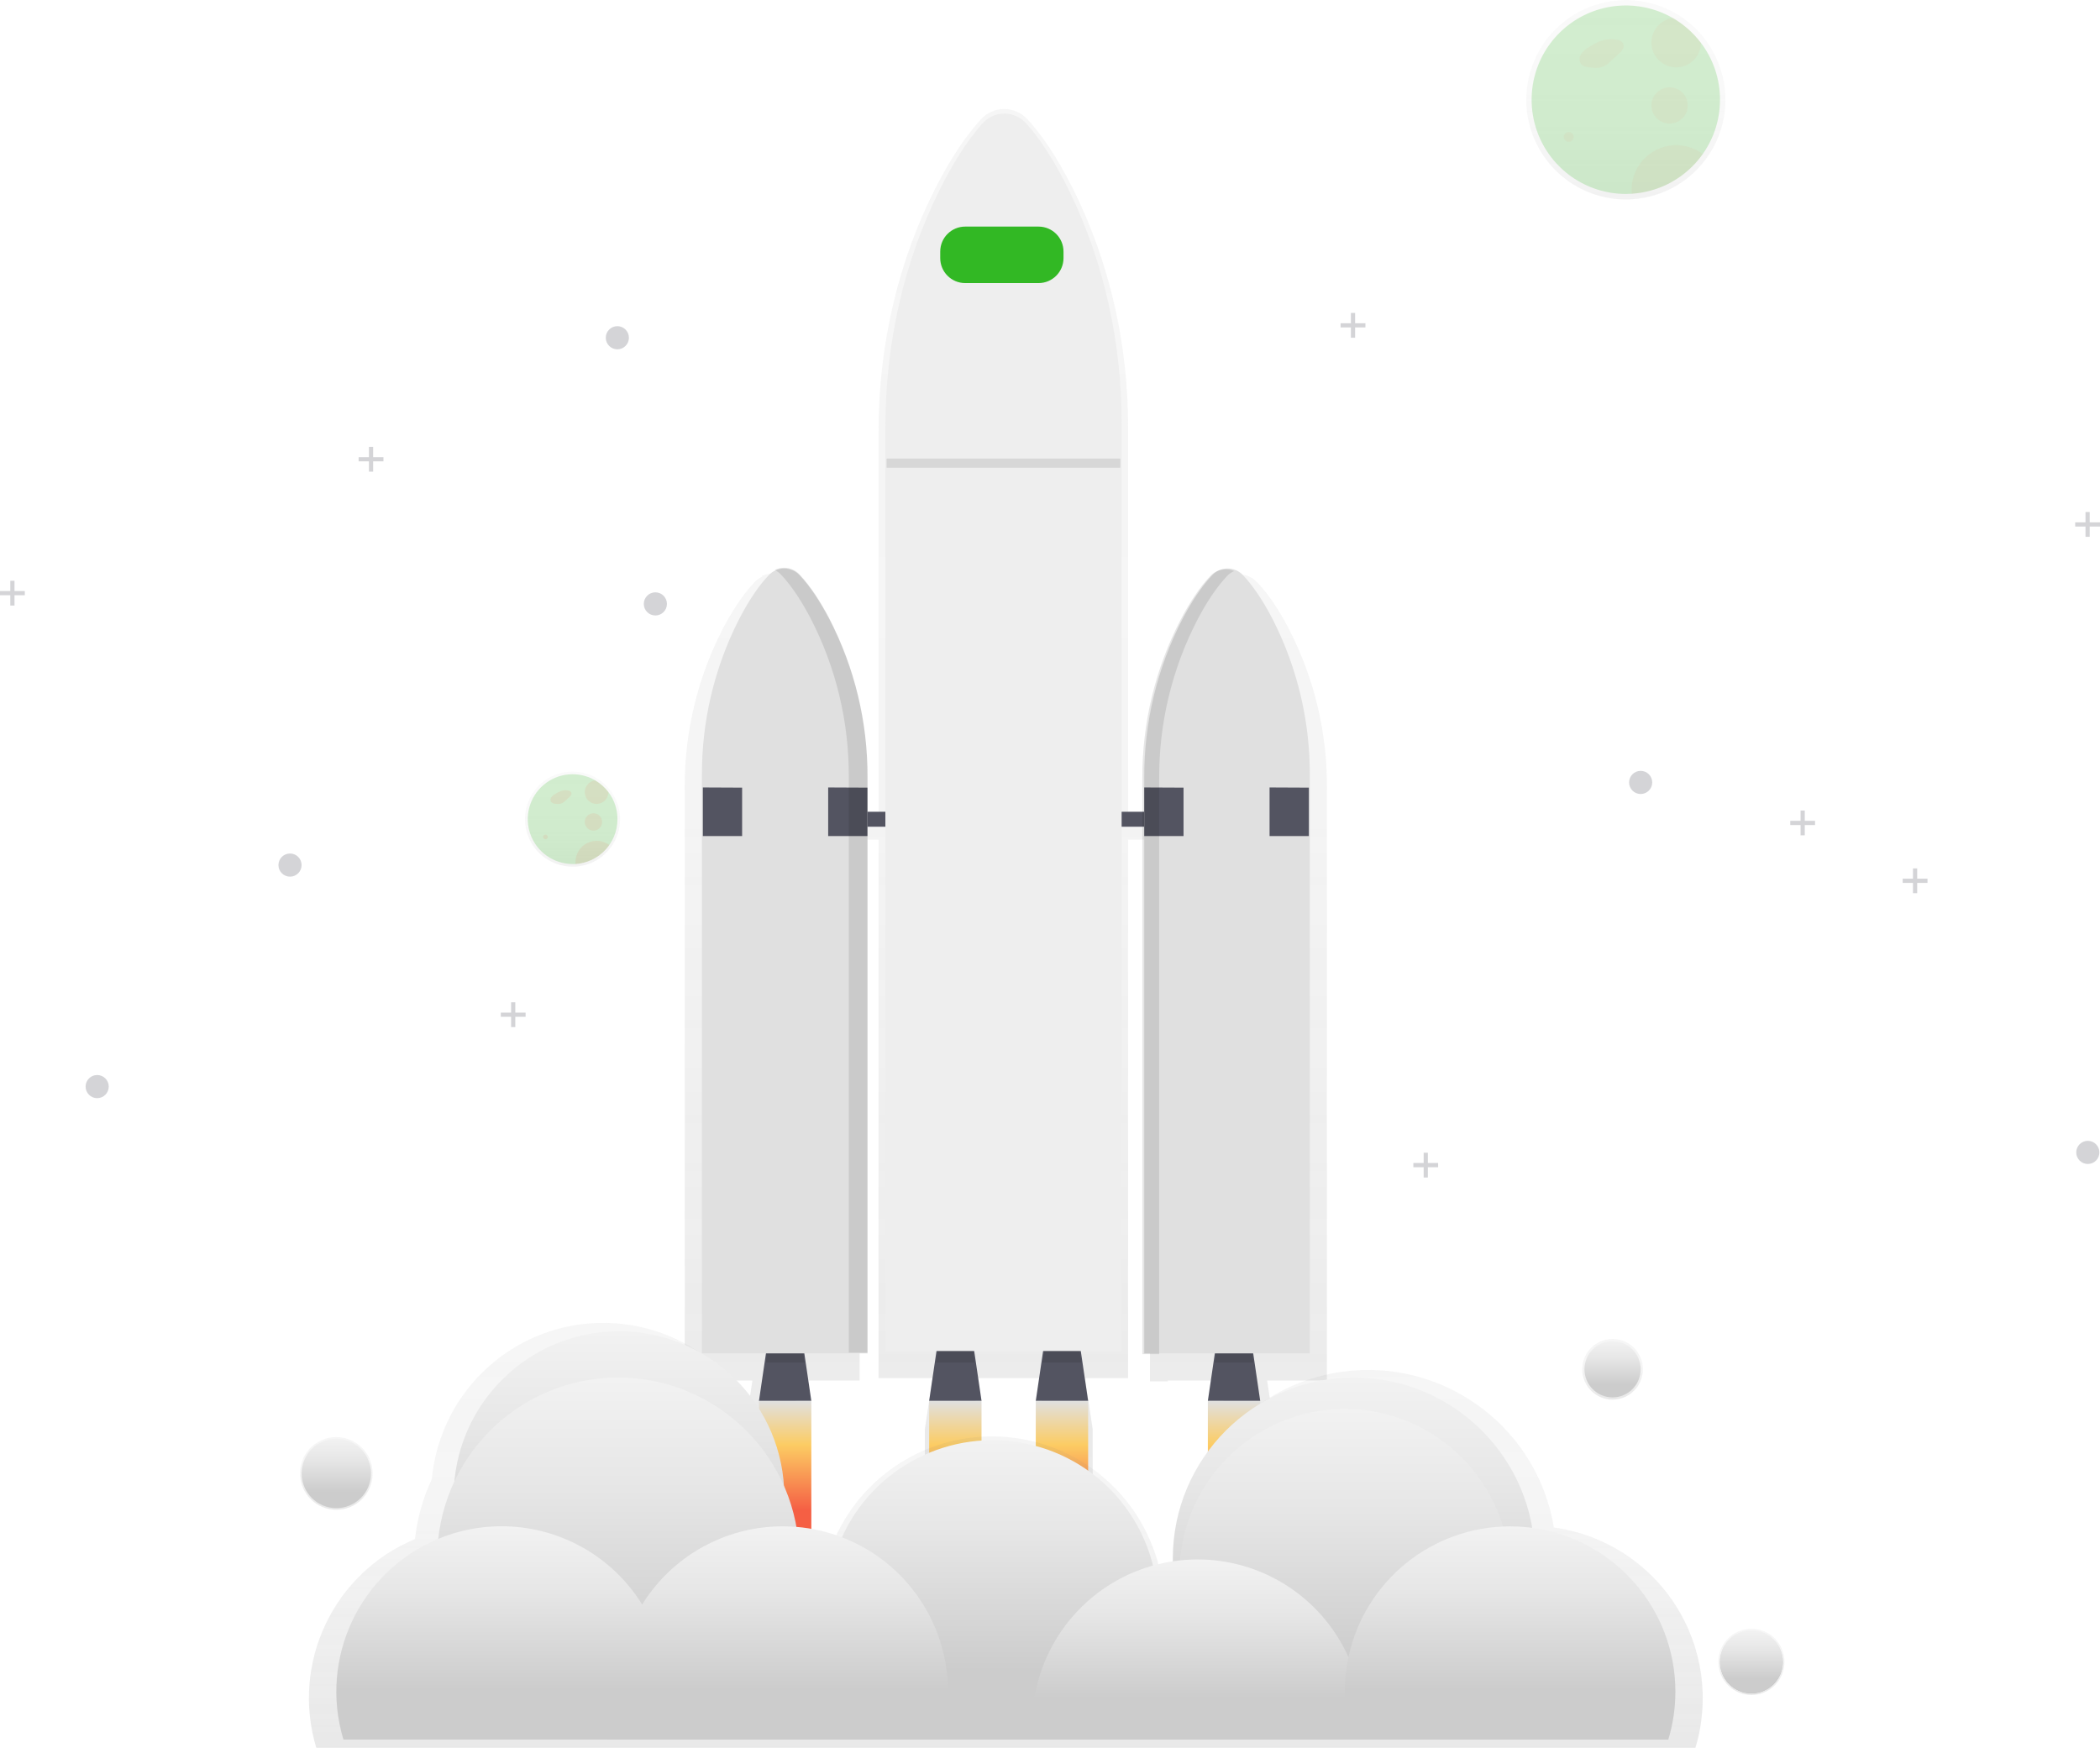
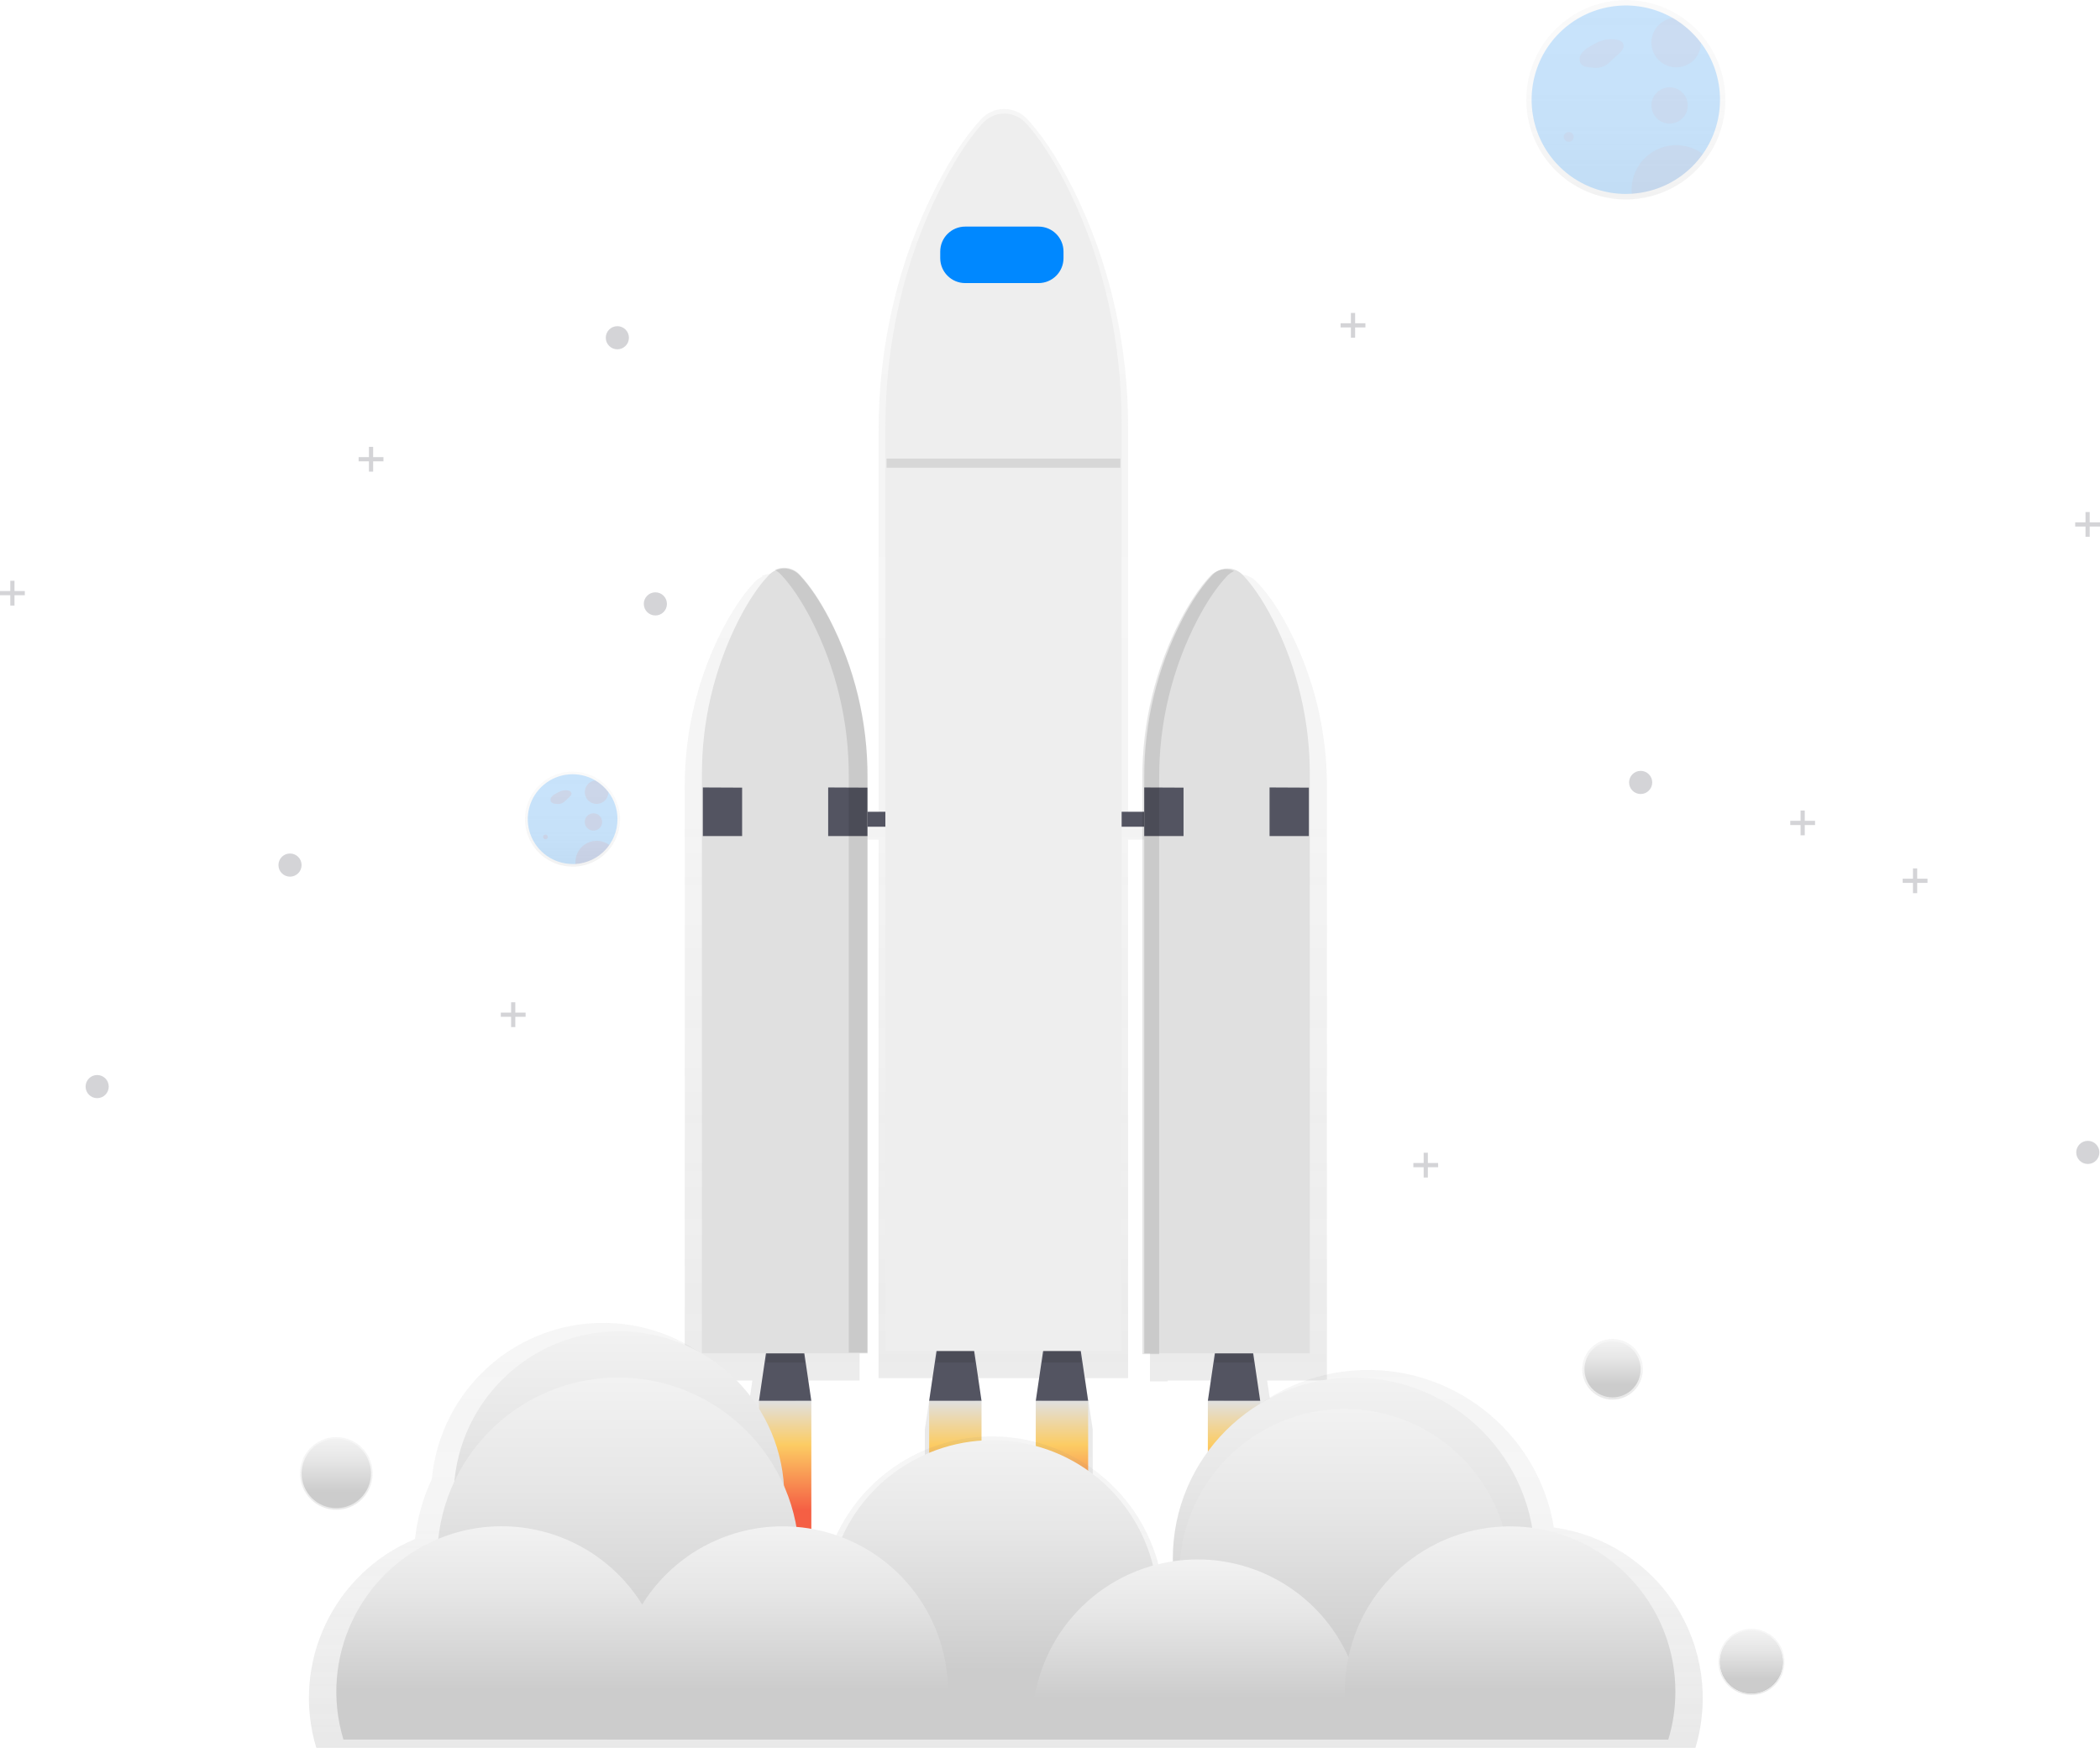
<svg xmlns="http://www.w3.org/2000/svg" xmlns:xlink="http://www.w3.org/1999/xlink" id="61f8f3fd-6b56-45c5-89f2-afa0c413a7fa" data-name="Layer 1" width="925.18" height="770.09" viewBox="0 0 925.18 770.09">
  <defs>
    <linearGradient id="f2b43956-505e-42fa-8271-42f9f0912862" x1="580.55" y1="759" x2="580.55" y2="113" gradientUnits="userSpaceOnUse">
      <stop offset="0" stop-color="gray" stop-opacity="0.25" />
      <stop offset="0.54" stop-color="gray" stop-opacity="0.12" />
      <stop offset="1" stop-color="gray" stop-opacity="0.1" />
    </linearGradient>
    <linearGradient id="93f39c8e-311a-4ffb-9b96-ec7d8ca6b5cd" x1="345.9" y1="617.2" x2="345.9" y2="679.83" gradientUnits="userSpaceOnUse">
      <stop offset="0" stop-color="#e0e0e0" />
      <stop offset="0.31" stop-color="#fccc63" />
      <stop offset="0.77" stop-color="#f55f44" />
    </linearGradient>
    <linearGradient id="f0b6c0c1-af46-47f0-89cc-f1295e85d837" x1="420.89" y1="617.2" x2="420.89" y2="679.83" xlink:href="#93f39c8e-311a-4ffb-9b96-ec7d8ca6b5cd" />
    <linearGradient id="835adc3d-9947-42f8-a8c1-90fc1375c35f" x1="467.86" y1="617.2" x2="467.86" y2="679.83" xlink:href="#93f39c8e-311a-4ffb-9b96-ec7d8ca6b5cd" />
    <linearGradient id="05d2e404-cee9-4ec4-9322-f8806c9b5d69" x1="543.67" y1="617.2" x2="543.67" y2="679.83" xlink:href="#93f39c8e-311a-4ffb-9b96-ec7d8ca6b5cd" />
    <linearGradient id="84020695-8aca-4fdc-a56d-10a85085e734" x1="580.55" y1="835.05" x2="580.55" y2="647.79" xlink:href="#f2b43956-505e-42fa-8271-42f9f0912862" />
    <linearGradient id="ee8b87cd-bc8a-4975-b833-23268ebbebf9" x1="272.71" y1="586.52" x2="272.71" y2="732.18" gradientUnits="userSpaceOnUse">
      <stop offset="0" stop-color="#f2f2f2" />
      <stop offset="0.31" stop-color="#e6e6e6" />
      <stop offset="0.77" stop-color="#ccc" />
    </linearGradient>
    <linearGradient id="93e0219e-fb1a-4fd7-ab06-cb9d2e8d46b6" x1="272.35" y1="606.91" x2="272.35" y2="766.41" xlink:href="#ee8b87cd-bc8a-4975-b833-23268ebbebf9" />
    <linearGradient id="eaf709e1-10fa-49af-93d3-e446f8f22d21" x1="596.45" y1="606.91" x2="596.45" y2="766.41" xlink:href="#ee8b87cd-bc8a-4975-b833-23268ebbebf9" />
    <linearGradient id="b99db109-4c8d-4947-bfd9-8341738d16d4" x1="592.44" y1="620.75" x2="592.44" y2="766.41" xlink:href="#ee8b87cd-bc8a-4975-b833-23268ebbebf9" />
    <linearGradient id="73d53186-09ce-4d56-8d1f-5ffca19f900f" x1="574.72" y1="699.54" x2="574.72" y2="831.37" xlink:href="#ee8b87cd-bc8a-4975-b833-23268ebbebf9" />
    <linearGradient id="f1bd4c24-bb4d-4277-a1fb-6bc8d7a55dfd" x1="482.23" y1="737.41" x2="482.23" y2="831.37" xlink:href="#ee8b87cd-bc8a-4975-b833-23268ebbebf9" />
    <linearGradient id="319244db-d860-4fad-863b-9a3a16f5944b" x1="665.03" y1="751.98" x2="665.03" y2="831.37" xlink:href="#ee8b87cd-bc8a-4975-b833-23268ebbebf9" />
    <linearGradient id="3a40aa9d-8c97-4785-a2ce-02f5c84266af" x1="802.69" y1="737.41" x2="802.69" y2="831.37" xlink:href="#ee8b87cd-bc8a-4975-b833-23268ebbebf9" />
    <linearGradient id="f3ea85b0-d529-430f-a5f3-7431de71f741" x1="358.41" y1="737.41" x2="358.41" y2="831.37" xlink:href="#ee8b87cd-bc8a-4975-b833-23268ebbebf9" />
    <linearGradient id="421cecf6-ea42-4f8e-95af-7dadfc0b5864" x1="710.43" y1="616.63" x2="710.43" y2="589.91" xlink:href="#f2b43956-505e-42fa-8271-42f9f0912862" />
    <linearGradient id="b76e450b-11c8-416c-a0eb-ba73061d2446" x1="710.43" y1="590.89" x2="710.43" y2="615.65" xlink:href="#ee8b87cd-bc8a-4975-b833-23268ebbebf9" />
    <linearGradient id="72df51fc-e37e-4ea5-a672-fa692e8e4323" x1="771.61" y1="746.75" x2="771.61" y2="717.62" xlink:href="#f2b43956-505e-42fa-8271-42f9f0912862" />
    <linearGradient id="7c061988-e8ee-45a9-b1b1-05af47469914" x1="771.61" y1="718.34" x2="771.61" y2="746.02" gradientUnits="userSpaceOnUse">
      <stop offset="0" stop-color="#f2f2f2" />
      <stop offset="0.31" stop-color="#e0e0e0" />
      <stop offset="0.77" stop-color="#b3b3b3" />
    </linearGradient>
    <linearGradient id="a0922416-7296-47ba-816d-5ff33eb958ea" x1="148.17" y1="665.16" x2="148.17" y2="633.14" xlink:href="#f2b43956-505e-42fa-8271-42f9f0912862" />
    <linearGradient id="63e85972-a6d1-4957-b932-816027d688a4" x1="148.17" y1="633.86" x2="148.17" y2="664.45" xlink:href="#ee8b87cd-bc8a-4975-b833-23268ebbebf9" />
    <linearGradient id="299d5e2e-be3b-4509-84b8-ec33c3786422" x1="853.67" y1="152.79" x2="853.67" y2="64.95" xlink:href="#f2b43956-505e-42fa-8271-42f9f0912862" />
    <linearGradient id="f866518d-8775-4843-b285-e9e24a2ef8da" x1="771.61" y1="718.34" x2="771.61" y2="746.02" xlink:href="#ee8b87cd-bc8a-4975-b833-23268ebbebf9" />
    <linearGradient id="20e3e192-3217-42d5-9266-898a1edf98f2" x1="389.67" y1="446.79" x2="389.67" y2="404.95" xlink:href="#f2b43956-505e-42fa-8271-42f9f0912862" />
  </defs>
  <g opacity="0.7">
    <path d="M722,411.58a150.57,150.57,0,0,0-17-70c-5.34-10.15-10.21-16.46-14-20.33A10,10,0,0,0,679.6,319a10.28,10.28,0,0,0-4,2.58c-5.07,5.25-9.65,12.19-13.65,19.58a151.15,151.15,0,0,0-17.87,71.92v15.06h-9.66v-175c0-36.68-8.21-72.87-24.29-105-7.62-15.21-14.57-24.66-19.92-30.47a13.81,13.81,0,0,0-20.76,0c-7.24,7.87-13.77,18.27-19.48,29.33-16.91,32.79-25.5,70-25.5,107.77V428.14h-8.35V412.36a151.15,151.15,0,0,0-17.87-71.92c-4-7.38-8.58-14.32-13.65-19.58A10,10,0,0,0,473,318.74l.35.19a10.31,10.31,0,0,0-3.26,2.28c-3.75,3.87-8.62,10.18-14,20.33a150.57,150.57,0,0,0-17,70V673.18h29.8l-3.25,21.51V759H490V694.69l-3.25-21.51h29.37V434.91h8.35v237.2h23.8l-3.42,22.57V759h24.37V694.69l-3.42-22.57h32.07l-3.42,22.57V759h24.37V694.69l-3.42-22.57h19V434.91h9.66V673.54h7.83v-.36h25.89l-3.25,21.51V759h24.37V694.69l-3.25-21.51H722Z" transform="translate(-137.41 -64.95)" fill="url(#f2b43956-505e-42fa-8271-42f9f0912862)" />
  </g>
  <polygon points="357.44 617.2 334.37 617.2 338.49 589.19 353.32 589.19 357.44 617.2" fill="#535461" />
  <g opacity="0.1">
    <polygon points="337.34 600.31 354.47 600.31 353.32 592.48 338.49 592.48 337.34 600.31" />
  </g>
  <polygon points="555.2 617.2 532.13 617.2 536.25 589.19 551.08 589.19 555.2 617.2" fill="#535461" />
  <g opacity="0.1">
    <polygon points="535.1 600.31 552.23 600.31 551.08 592.48 536.25 592.48 535.1 600.31" />
  </g>
  <polygon points="432.43 617.2 409.35 617.2 413.47 589.19 428.31 589.19 432.43 617.2" fill="#535461" />
  <g opacity="0.1">
    <polygon points="412.32 600.31 429.46 600.31 428.31 592.48 413.47 592.48 412.32 600.31" />
  </g>
  <polygon points="479.39 617.2 456.32 617.2 460.44 589.19 475.27 589.19 479.39 617.2" fill="#535461" />
  <g opacity="0.1">
    <polygon points="459.29 600.31 476.43 600.31 475.27 592.48 460.44 592.48 459.29 600.31" />
  </g>
  <rect x="357.44" y="357.64" width="164.8" height="6.59" fill="#535461" />
  <path d="M685.13,318.46a9.29,9.29,0,0,0-13.77,0c-4.8,5.11-9.13,11.87-12.92,19.06a150.58,150.58,0,0,0-16.91,70V661.21h72.93V406.47a150,150,0,0,0-16.11-68.21C693.29,328.38,688.68,322.23,685.13,318.46Z" transform="translate(-137.41 -64.95)" fill="#e0e0e0" />
  <path d="M476,318.46a9.29,9.29,0,0,1,13.77,0c4.8,5.11,9.13,11.87,12.92,19.06a150.58,150.58,0,0,1,16.91,70V661.21H446.65V406.47a150,150,0,0,1,16.11-68.21C467.81,328.38,472.42,322.23,476,318.46Z" transform="translate(-137.41 -64.95)" fill="#e0e0e0" />
  <polygon points="309.65 346.93 326.95 347.01 326.95 368.35 309.65 368.35 309.65 346.93" fill="#535461" />
  <polygon points="364.86 346.93 382.16 347.01 382.16 368.35 364.86 368.35 364.86 346.93" fill="#535461" />
  <polygon points="504.11 346.93 521.42 347.01 521.42 368.35 504.11 368.35 504.11 346.93" fill="#535461" />
  <polygon points="559.32 346.93 576.63 347.01 576.63 368.35 559.32 368.35 559.32 346.93" fill="#535461" />
  <g opacity="0.1">
    <path d="M502.66,337.19c-3.78-7.19-8.12-13.95-12.92-19.06a9.26,9.26,0,0,0-11-2.07,9.83,9.83,0,0,1,2.78,2.07c4.8,5.11,9.13,11.87,12.92,19.06a150.58,150.58,0,0,1,16.91,70V660.86h8.24V407.22A150.58,150.58,0,0,0,502.66,337.19Z" transform="translate(-137.41 -64.95)" />
  </g>
  <g opacity="0.1">
    <path d="M665,337.89c3.78-7.19,8.12-13.95,12.92-19.06a9.8,9.8,0,0,1,3.19-2.28,9.27,9.27,0,0,0-10.6,2.28c-4.8,5.11-9.13,11.87-12.92,19.06a150.58,150.58,0,0,0-16.91,70V661.56h7.42V407.93A150.58,150.58,0,0,1,665,337.89Z" transform="translate(-137.41 -64.95)" />
  </g>
  <rect x="334.37" y="617.2" width="23.07" height="62.62" fill="url(#93f39c8e-311a-4ffb-9b96-ec7d8ca6b5cd)" />
  <rect x="409.35" y="617.2" width="23.07" height="62.62" fill="url(#f0b6c0c1-af46-47f0-89cc-f1295e85d837)" />
  <rect x="456.32" y="617.2" width="23.07" height="62.62" fill="url(#835adc3d-9947-42f8-a8c1-90fc1375c35f)" />
  <rect x="532.13" y="617.2" width="23.07" height="62.62" fill="url(#05d2e404-cee9-4ec4-9322-f8806c9b5d69)" />
  <path d="M589.7,119.56a12.84,12.84,0,0,0-19.65,0c-6.85,7.66-13,17.79-18.44,28.57-16,31.94-24.14,68.19-24.14,104.95V660.17H631.56V251.44c0-35.72-7.77-71-23-102.21C601.35,134.42,594.77,125.22,589.7,119.56Z" transform="translate(-137.41 -64.95)" fill="#eee" />
-   <rect x="414.23" y="99.83" width="54.31" height="24.89" rx="11" ry="11" fill="#32b824" />
+   <rect x="414.23" y="99.83" width="54.31" height="24.89" rx="11" ry="11" fill="#0088ff" />
  <g opacity="0.7">
    <path d="M822,737.93h0A83,83,0,0,0,657.12,752c0,.41,0,.81,0,1.22h0a76.61,76.61,0,0,0-9.1,1.95,75.84,75.84,0,0,0-142.6-12.91,75,75,0,0,0-20.92-4.78h0a82.38,82.38,0,0,0-5.71-18.85,75.8,75.8,0,0,0-151.12-2A82.45,82.45,0,0,0,320.25,743h0a75.88,75.88,0,0,0-43.49,92H884.34A75.86,75.86,0,0,0,822,737.93Z" transform="translate(-137.41 -64.95)" fill="url(#84020695-8aca-4fdc-a56d-10a85085e734)" />
  </g>
  <circle cx="272.71" cy="659.35" r="72.83" fill="url(#ee8b87cd-bc8a-4975-b833-23268ebbebf9)" />
  <circle cx="272.35" cy="686.66" r="79.75" fill="url(#93e0219e-fb1a-4fd7-ab06-cb9d2e8d46b6)" />
  <circle cx="596.45" cy="686.66" r="79.75" fill="url(#eaf709e1-10fa-49af-93d3-e446f8f22d21)" />
  <circle cx="592.44" cy="693.58" r="72.83" fill="url(#b99db109-4c8d-4947-bfd9-8341738d16d4)" />
  <path d="M647.55,772.37a72.7,72.7,0,0,1-30.12,59H532a72.86,72.86,0,1,1,115.54-59Z" transform="translate(-137.41 -64.95)" fill="url(#73d53186-09ce-4d56-8d1f-5ffca19f900f)" />
  <path d="M555.06,810.24a72.5,72.5,0,0,1-3.12,21.12H412.51a0,0,0,0,1,0-.05,72.83,72.83,0,0,1,69.28-93.9h.45q3.06,0,6.07.25a72.07,72.07,0,0,1,20.09,4.59A72.85,72.85,0,0,1,555.06,810.24Z" transform="translate(-137.41 -64.95)" fill="url(#f1bd4c24-bb4d-4277-a1fb-6bc8d7a55dfd)" />
  <path d="M737.87,824.81q0,3.27-.29,6.47a.18.18,0,0,1,0,.09H592.5c-.2-2.16-.3-4.35-.3-6.55a72.76,72.76,0,0,1,61.92-72A73.77,73.77,0,0,1,665,752c1.86,0,3.71.07,5.54.2a72.89,72.89,0,0,1,60.9,42.74c.3.66.59,1.33.86,2A72.48,72.48,0,0,1,737.87,824.81Z" transform="translate(-137.41 -64.95)" fill="url(#319244db-d860-4fad-863b-9a3a16f5944b)" />
  <path d="M875.52,810.24a72.5,72.5,0,0,1-3.12,21.12H733s0,0,0,0a73.29,73.29,0,0,1-1.87-34.54c.12-.63.24-1.27.38-1.89a72.86,72.86,0,0,1,71.22-57.51c2.29,0,4.54.1,6.77.32,1,.08,2,.2,3,.33A72.84,72.84,0,0,1,875.52,810.24Z" transform="translate(-137.41 -64.95)" fill="url(#3a40aa9d-8c97-4785-a2ce-02f5c84266af)" />
  <path d="M428.13,831.37c.24-.76.45-1.52.66-2.29A72.88,72.88,0,0,0,339,740a69.46,69.46,0,0,0-8.51,2.94,72.9,72.9,0,0,0-41.78,88.4H428.13Z" transform="translate(-137.41 -64.95)" fill="url(#f3ea85b0-d529-430f-a5f3-7431de71f741)" />
  <g opacity="0.7">
    <circle cx="710.43" cy="603.27" r="13.36" fill="url(#421cecf6-ea42-4f8e-95af-7dadfc0b5864)" />
  </g>
  <circle cx="710.43" cy="603.27" r="12.38" fill="url(#b76e450b-11c8-416c-a0eb-ba73061d2446)" />
  <g opacity="0.7">
    <circle cx="771.61" cy="732.18" r="14.57" fill="url(#72df51fc-e37e-4ea5-a672-fa692e8e4323)" />
  </g>
  <circle cx="771.61" cy="732.18" r="13.84" fill="url(#7c061988-e8ee-45a9-b1b1-05af47469914)" />
  <g opacity="0.7">
    <circle cx="148.17" cy="649.15" r="16.01" fill="url(#a0922416-7296-47ba-816d-5ff33eb958ea)" />
  </g>
  <circle cx="148.17" cy="649.15" r="15.29" fill="url(#63e85972-a6d1-4957-b932-816027d688a4)" />
  <g opacity="0.4">
    <path d="M888.73,82.42h0a44.33,44.33,0,0,0-13.08-11.58h0a43.92,43.92,0,1,0-22,82c.93,0,1.86,0,2.78-.09a43.91,43.91,0,0,0,32.28-70.28Z" transform="translate(-137.41 -64.95)" fill="url(#299d5e2e-be3b-4509-84b8-ec33c3786422)" />
  </g>
-   <path d="M895.18,108.87A41.51,41.51,0,0,1,856.3,150.3c-.87.06-1.75.09-2.63.09a41.51,41.51,0,1,1,20.76-77.47h0a41.9,41.9,0,0,1,12.37,10.95h0A41.3,41.3,0,0,1,895.18,108.87Z" transform="translate(-137.41 -64.95)" fill="#32b824" opacity="0.2" />
+   <path d="M895.18,108.87A41.51,41.51,0,0,1,856.3,150.3c-.87.06-1.75.09-2.63.09a41.51,41.51,0,1,1,20.76-77.47h0a41.9,41.9,0,0,1,12.37,10.95h0A41.3,41.3,0,0,1,895.18,108.87Z" transform="translate(-137.41 -64.95)" fill="#0088ff" opacity="0.2" />
  <path d="M843.45,82.54a45.19,45.19,0,0,0-6.19,3.26,9.8,9.8,0,0,0-3.31,3,3.9,3.9,0,0,0-.08,4.23c1,1.38,3,1.6,4.67,1.69a8.86,8.86,0,0,0,8.48-2.8l3.57-3.24c1.24-1.12,2.6-2.67,2.06-4.25-.41-1.21-1.77-1.8-3-2a12.59,12.59,0,0,0-8.93,1.57" transform="translate(-137.41 -64.95)" fill="#f55f44" opacity="0.05" />
  <circle cx="691.13" cy="60.31" r="2.18" fill="#f55f44" opacity="0.05" />
  <circle cx="735.56" cy="46.47" r="8.01" fill="#f55f44" opacity="0.05" />
  <path d="M886.81,83.86h0a10.93,10.93,0,1,1-12.37-11h0A41.9,41.9,0,0,1,886.81,83.86Z" transform="translate(-137.41 -64.95)" fill="#f55f44" opacity="0.05" />
  <path d="M887.61,132.78A41.41,41.41,0,0,1,856.3,150.3c-.05-.57-.08-1.15-.08-1.73a19.67,19.67,0,0,1,31.39-15.79Z" transform="translate(-137.41 -64.95)" fill="#f55f44" opacity="0.05" />
  <circle cx="722.81" cy="344.72" r="5.1" fill="#535461" opacity="0.25" />
  <circle cx="42.81" cy="478.72" r="5.1" fill="#535461" opacity="0.25" />
  <circle cx="919.81" cy="507.72" r="5.1" fill="#535461" opacity="0.25" />
  <circle cx="288.73" cy="266.06" r="5.1" fill="#535461" opacity="0.25" />
  <circle cx="271.98" cy="148.8" r="5.1" fill="#535461" opacity="0.25" />
  <circle cx="127.77" cy="381.13" r="5.1" fill="#535461" opacity="0.25" />
  <polygon points="849.18 387.12 844.64 387.12 844.64 382.59 842.79 382.59 842.79 387.12 838.25 387.12 838.25 388.98 842.79 388.98 842.79 393.51 844.64 393.51 844.64 388.98 849.18 388.98 849.18 387.12" fill="#535461" opacity="0.25" />
  <polygon points="925.18 230.12 920.64 230.12 920.64 225.59 918.79 225.59 918.79 230.12 914.25 230.12 914.25 231.98 918.79 231.98 918.79 236.51 920.64 236.51 920.64 231.98 925.18 231.98 925.18 230.12" fill="#535461" opacity="0.25" />
  <polygon points="601.55 142.41 597.01 142.41 597.01 137.87 595.16 137.87 595.16 142.41 590.62 142.41 590.62 144.26 595.16 144.26 595.16 148.8 597.01 148.8 597.01 144.26 601.55 144.26 601.55 142.41" fill="#535461" opacity="0.25" />
  <polygon points="799.65 361.63 795.11 361.63 795.11 357.1 793.26 357.1 793.26 361.63 788.73 361.63 788.73 363.49 793.26 363.49 793.26 368.02 795.11 368.02 795.11 363.49 799.65 363.49 799.65 361.63" fill="#535461" opacity="0.25" />
  <polygon points="633.59 512.39 629.06 512.39 629.06 507.86 627.21 507.86 627.21 512.39 622.67 512.39 622.67 514.25 627.21 514.25 627.21 518.78 629.06 518.78 629.06 514.25 633.59 514.25 633.59 512.39" fill="#535461" opacity="0.25" />
  <polygon points="168.93 201.4 164.39 201.4 164.39 196.87 162.54 196.87 162.54 201.4 158 201.4 158 203.25 162.54 203.25 162.54 207.79 164.39 207.79 164.39 203.25 168.93 203.25 168.93 201.4" fill="#535461" opacity="0.25" />
  <polygon points="10.93 260.4 6.39 260.4 6.39 255.87 4.54 255.87 4.54 260.4 0 260.4 0 262.25 4.54 262.25 4.54 266.79 6.39 266.79 6.39 262.25 10.93 262.25 10.93 260.4" fill="#535461" opacity="0.25" />
  <polygon points="231.56 446.12 227.02 446.12 227.02 441.58 225.17 441.58 225.17 446.12 220.64 446.12 220.64 447.97 225.17 447.97 225.17 452.51 227.02 452.51 227.02 447.97 231.56 447.97 231.56 446.12" fill="#535461" opacity="0.25" />
  <circle cx="771.61" cy="732.18" r="13.84" fill="url(#f866518d-8775-4843-b285-e9e24a2ef8da)" />
  <g opacity="0.4">
    <path d="M406.37,413.27h0a21.11,21.11,0,0,0-6.23-5.52h0a20.92,20.92,0,1,0-10.46,39c.44,0,.89,0,1.32,0a20.92,20.92,0,0,0,15.37-33.47Z" transform="translate(-137.41 -64.95)" fill="url(#20e3e192-3217-42d5-9266-898a1edf98f2)" />
  </g>
-   <path d="M409.44,425.87a19.77,19.77,0,0,1-18.52,19.73c-.41,0-.83,0-1.25,0a19.77,19.77,0,1,1,9.89-36.9h0a20,20,0,0,1,5.89,5.21h0A19.67,19.67,0,0,1,409.44,425.87Z" transform="translate(-137.41 -64.95)" fill="#32b824" opacity="0.2" />
+   <path d="M409.44,425.87a19.77,19.77,0,0,1-18.52,19.73c-.41,0-.83,0-1.25,0a19.77,19.77,0,1,1,9.89-36.9h0a20,20,0,0,1,5.89,5.21h0A19.67,19.67,0,0,1,409.44,425.87Z" transform="translate(-137.41 -64.95)" fill="#0088ff" opacity="0.2" />
  <path d="M384.8,413.33a21.52,21.52,0,0,0-3,1.55,4.67,4.67,0,0,0-1.58,1.41,1.86,1.86,0,0,0,0,2,2.83,2.83,0,0,0,2.22.8,4.22,4.22,0,0,0,4-1.33l1.7-1.54c.59-.54,1.24-1.27,1-2a1.79,1.79,0,0,0-1.44-1,6,6,0,0,0-4.25.75" transform="translate(-137.41 -64.95)" fill="#f55f44" opacity="0.1" />
  <circle cx="240.29" cy="368.72" r="1.04" fill="#f55f44" opacity="0.1" />
  <circle cx="261.45" cy="362.13" r="3.82" fill="#f55f44" opacity="0.1" />
  <path d="M405.45,414h0a5.2,5.2,0,1,1-5.89-5.22h0A20,20,0,0,1,405.45,414Z" transform="translate(-137.41 -64.95)" fill="#f55f44" opacity="0.1" />
  <path d="M405.84,437.26a19.72,19.72,0,0,1-14.91,8.35c0-.27,0-.55,0-.83a9.37,9.37,0,0,1,15-7.52Z" transform="translate(-137.41 -64.95)" fill="#f55f44" opacity="0.1" />
  <g opacity="0.1">
    <rect x="390.59" y="202.05" width="103" height="4" />
  </g>
</svg>
